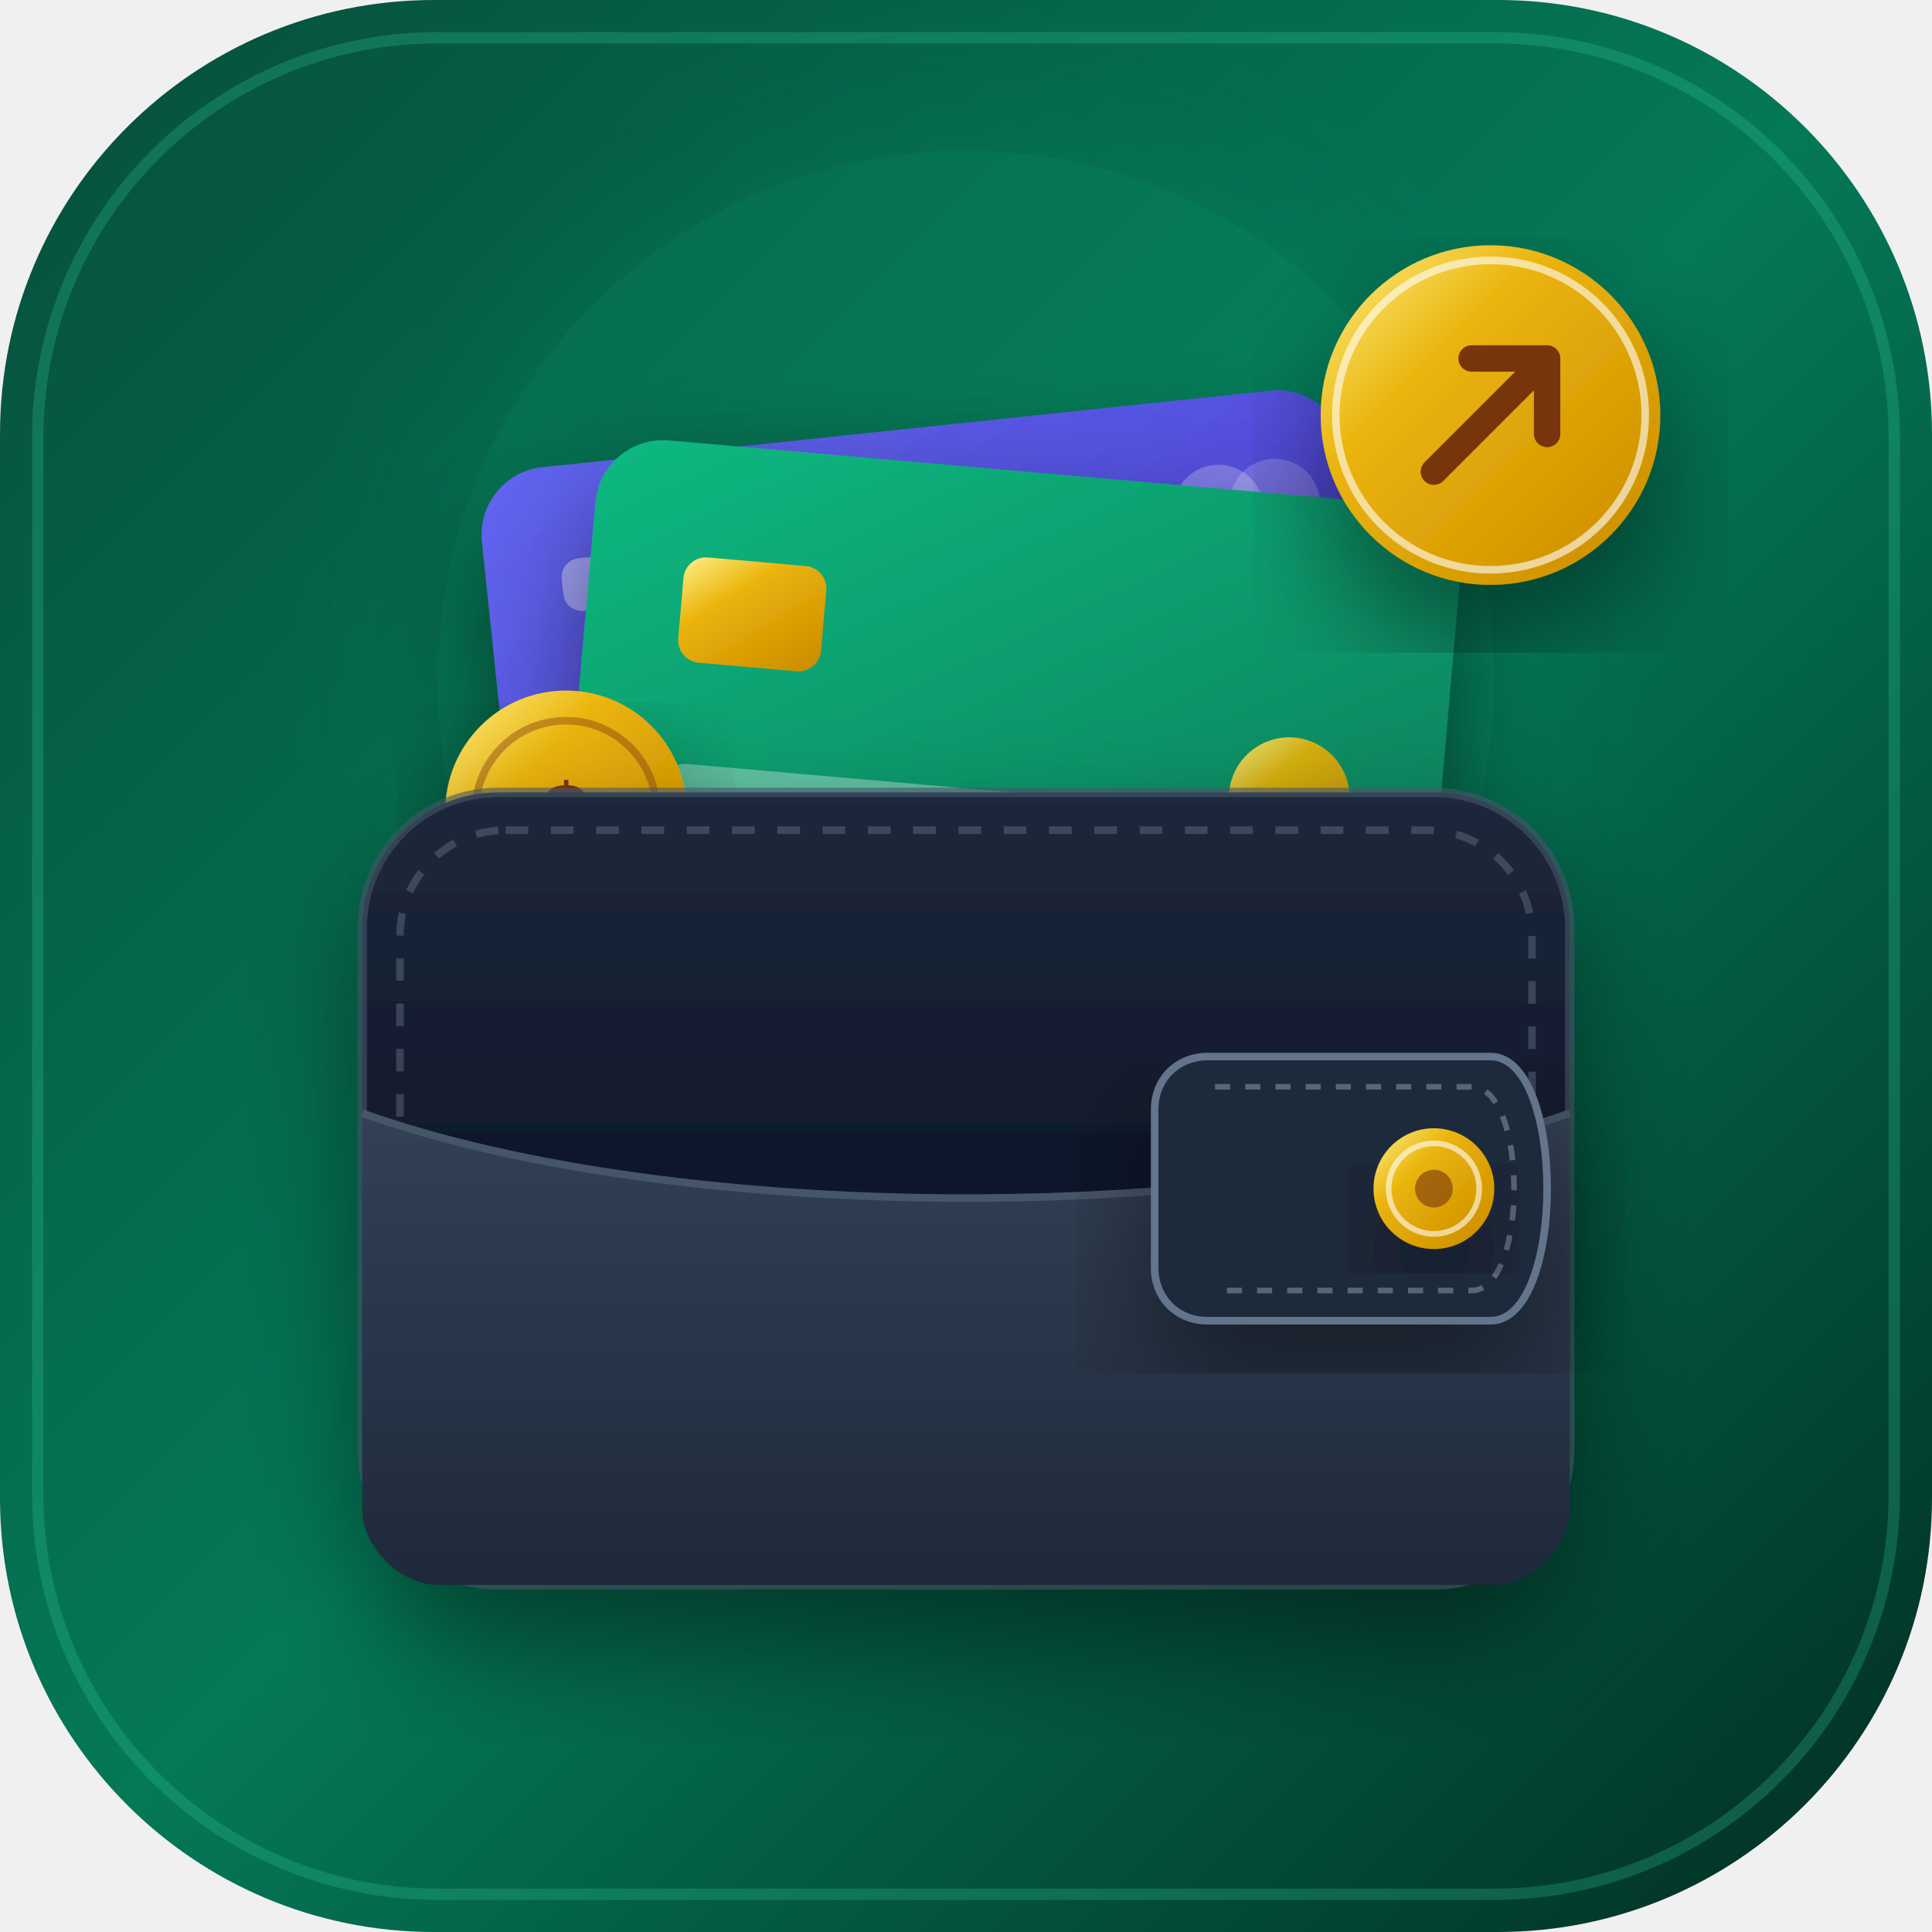
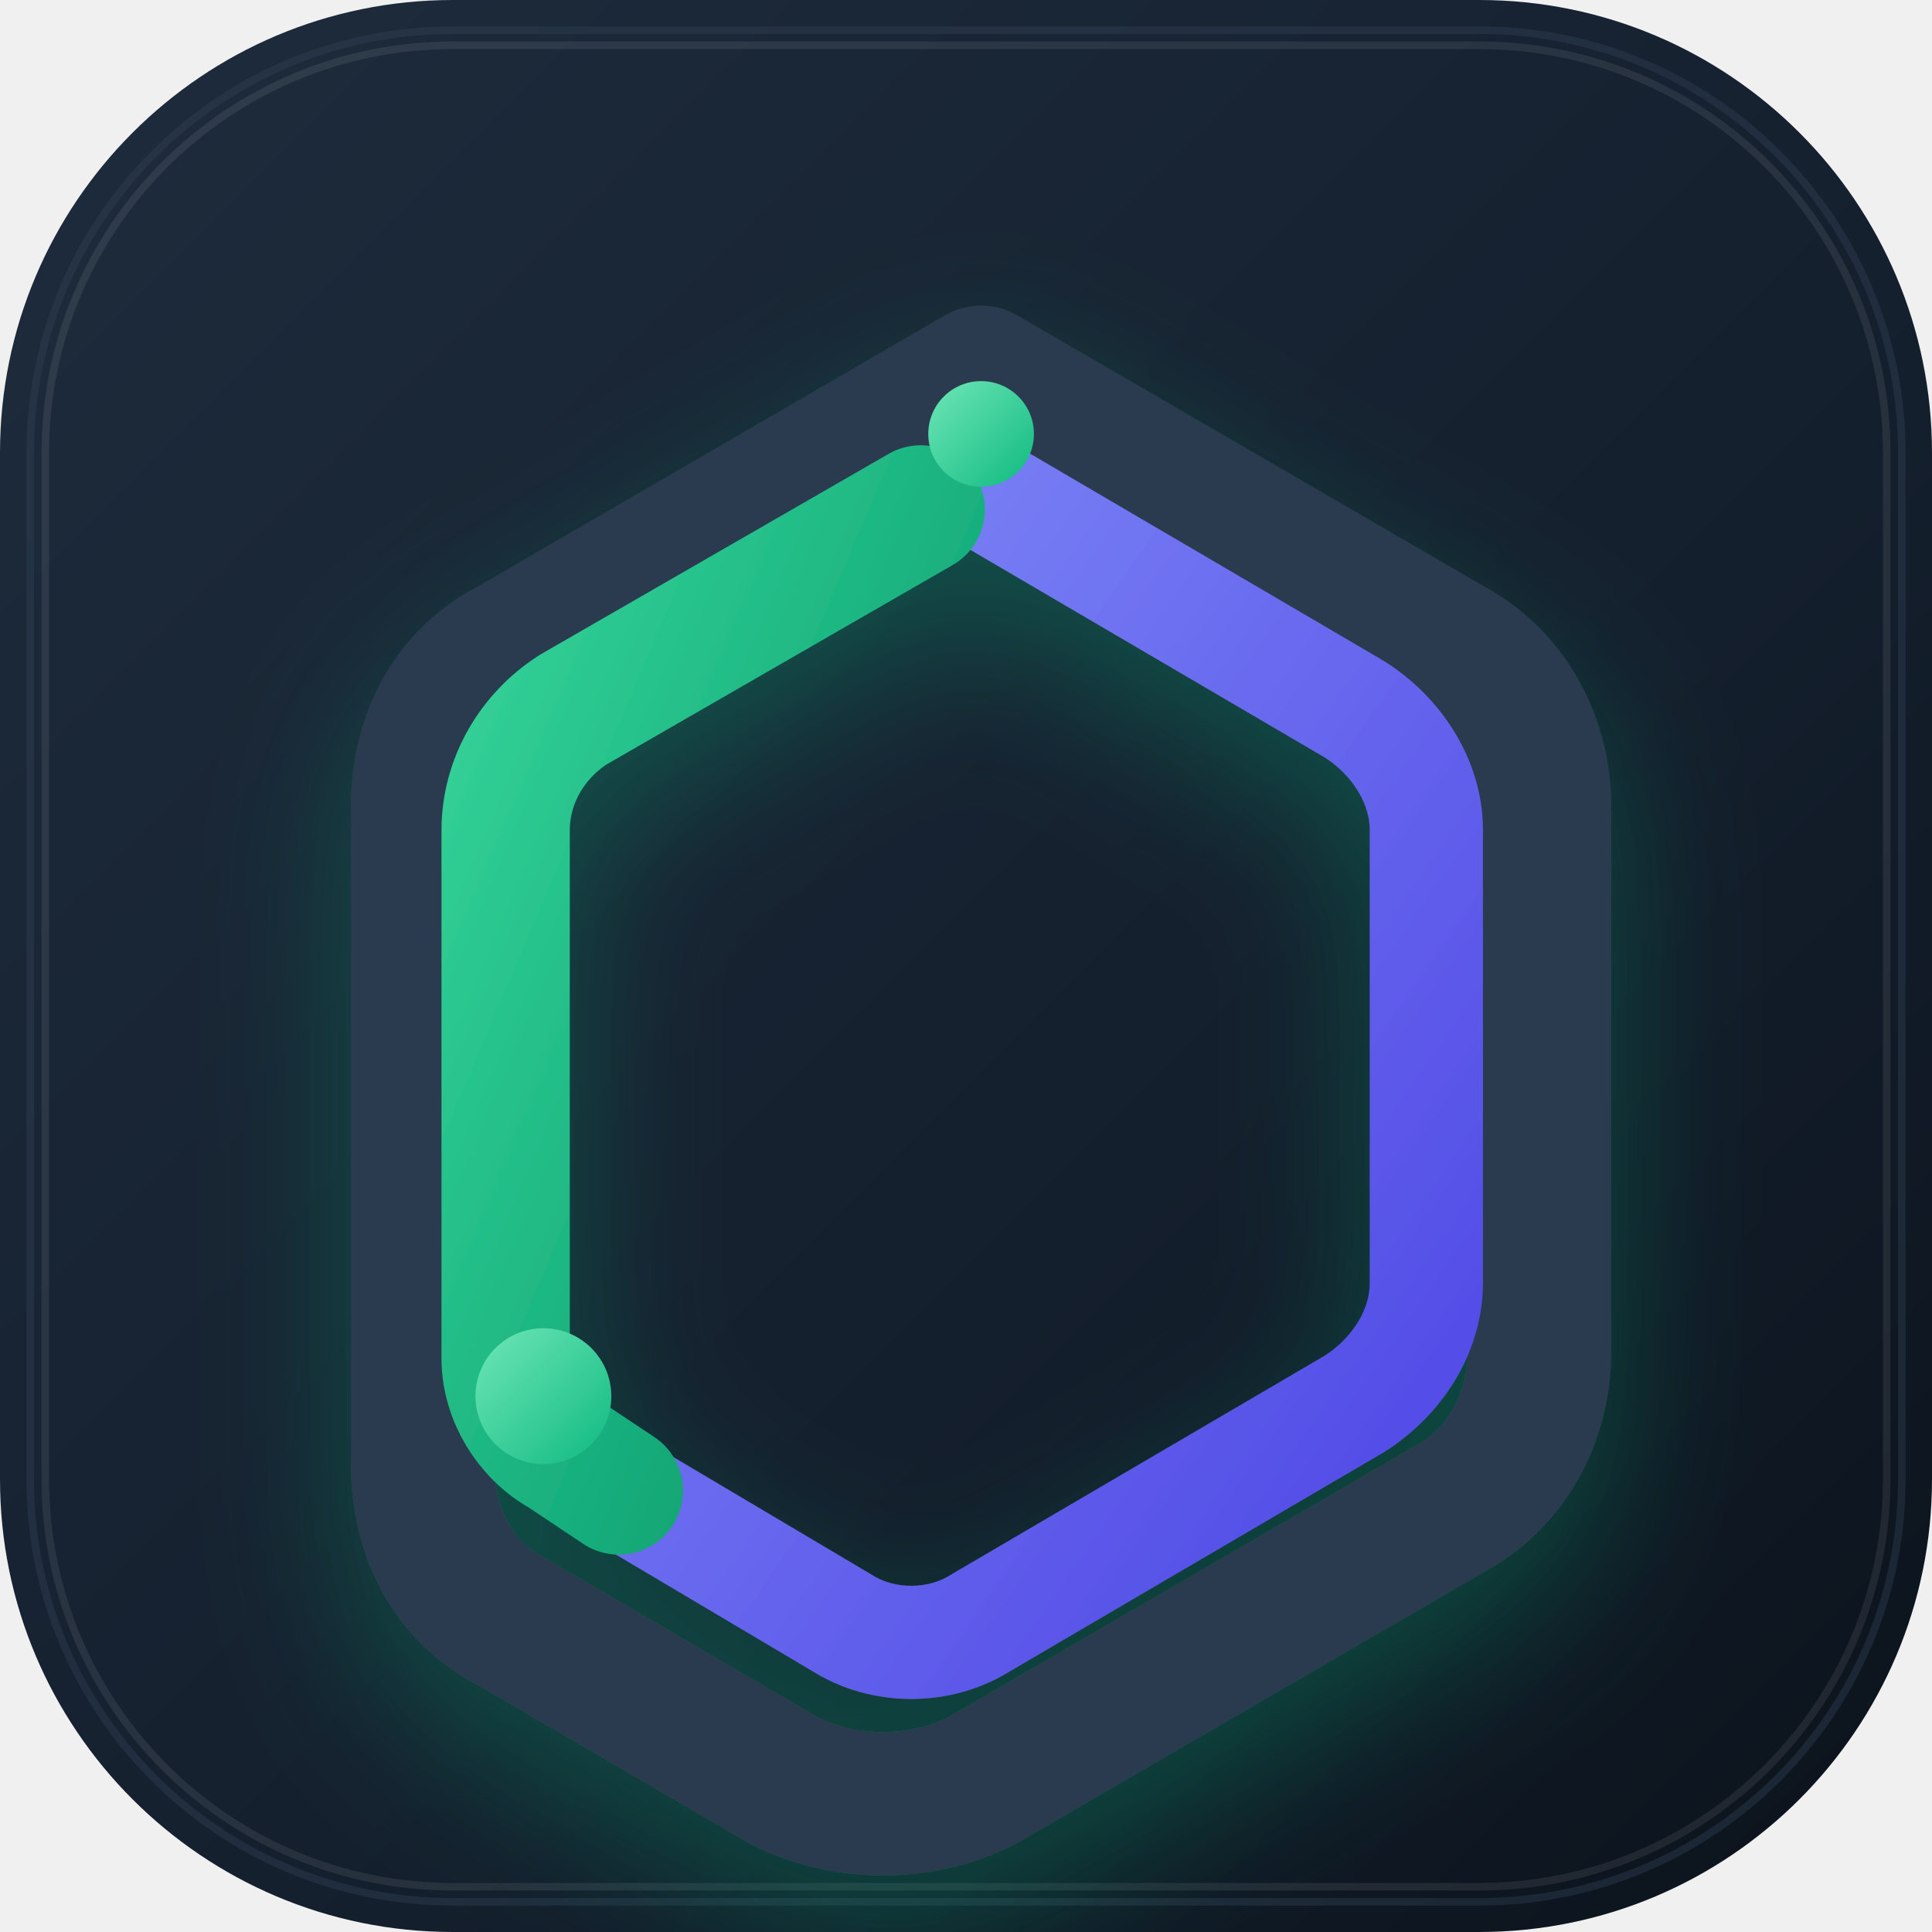
<svg xmlns="http://www.w3.org/2000/svg" viewBox="0 0 512 512" fill="none">
  <defs>
-     <linearGradient id="bgGrad" x1="0%" y1="0%" x2="100%" y2="100%">
-       <stop offset="0%" stop-color="#064e3b" />
-       <stop offset="50%" stop-color="#047857" />
-       <stop offset="100%" stop-color="#022c22" />
+     <linearGradient id="sesameBgGrad" x1="0%" y1="0%" x2="100%" y2="100%">
+       <stop offset="0%" stop-color="#1e2c3d" />
+       <stop offset="60%" stop-color="#141f2d" />
+       <stop offset="100%" stop-color="#0b121b" />
    </linearGradient>
-     <linearGradient id="walletGrad" x1="0%" y1="0%" x2="0%" y2="100%">
-       <stop offset="0%" stop-color="#1e293b" />
-       <stop offset="50%" stop-color="#0f172a" />
-       <stop offset="100%" stop-color="#020617" />
+     <linearGradient id="emeraldGrad" x1="0%" y1="0%" x2="100%" y2="100%">
+       <stop offset="0%" stop-color="#34d399" />
+       <stop offset="100%" stop-color="#059669" />
    </linearGradient>
-     <linearGradient id="flapGrad" x1="0%" y1="0%" x2="0%" y2="100%">
-       <stop offset="0%" stop-color="#334155" />
-       <stop offset="100%" stop-color="#1e293b" />
+     <linearGradient id="mintGrad" x1="0%" y1="0%" x2="100%" y2="100%">
+       <stop offset="0%" stop-color="#6ee7b7" />
+       <stop offset="100%" stop-color="#10b981" />
    </linearGradient>
-     <linearGradient id="goldGrad" x1="0%" y1="0%" x2="100%" y2="100%">
-       <stop offset="0%" stop-color="#fef08a" />
-       <stop offset="35%" stop-color="#eab308" />
-       <stop offset="100%" stop-color="#ca8a04" />
+     <linearGradient id="indigoGrad" x1="0%" y1="0%" x2="100%" y2="100%">
+       <stop offset="0%" stop-color="#818cf8" />
+       <stop offset="100%" stop-color="#4f46e5" />
    </linearGradient>
-     <linearGradient id="cardGrad" x1="0%" y1="0%" x2="100%" y2="100%">
-       <stop offset="0%" stop-color="#10b981" />
-       <stop offset="100%" stop-color="#047857" />
-     </linearGradient>
-     <linearGradient id="cardGrad2" x1="0%" y1="0%" x2="100%" y2="100%">
-       <stop offset="0%" stop-color="#6366f1" />
-       <stop offset="100%" stop-color="#4338ca" />
-     </linearGradient>
-     <filter id="softShadow" x="-20%" y="-20%" width="140%" height="140%">
-       <feDropShadow dx="0" dy="16" stdDeviation="16" flood-color="#000000" flood-opacity="0.45" />
-     </filter>
-     <filter id="glow" x="-20%" y="-20%" width="140%" height="140%">
-       <feGaussianBlur stdDeviation="20" result="blur" />
-       <feComposite in="SourceGraphic" in2="blur" operator="over" />
+     <filter id="softGlow" x="-20%" y="-20%" width="140%" height="140%">
+       <feDropShadow dx="0" dy="16" stdDeviation="20" flood-color="#10b981" flood-opacity="0.3" />
    </filter>
  </defs>
-   <rect width="512" height="512" rx="115" fill="url(#bgGrad)" />
-   <rect x="10" y="10" width="492" height="492" rx="106" fill="none" stroke="#34d399" stroke-opacity="0.25" stroke-width="3" />
-   <circle cx="256" cy="180" r="140" fill="#10b981" opacity="0.15" filter="url(#glow)" />
-   <g filter="url(#softShadow)" transform="rotate(-6 230 160)">
-     <rect x="130" y="115" width="230" height="135" rx="18" fill="url(#cardGrad2)" />
-     <rect x="150" y="140" width="45" height="14" rx="5" fill="#ffffff" opacity="0.4" />
-     <circle cx="325" cy="145" r="12" fill="#ffffff" opacity="0.25" />
-     <circle cx="340" cy="145" r="12" fill="#ffffff" opacity="0.2" />
-   </g>
-   <g filter="url(#softShadow)" transform="rotate(5 270 170)">
-     <rect x="155" y="125" width="230" height="135" rx="18" fill="url(#cardGrad)" />
-     <rect x="180" y="155" width="38" height="28" rx="6" fill="url(#goldGrad)" />
-     <rect x="180" y="210" width="110" height="10" rx="5" fill="#ffffff" opacity="0.35" />
-     <circle cx="345" cy="205" r="16" fill="url(#goldGrad)" opacity="0.9" />
-   </g>
-   <g filter="url(#softShadow)">
-     <circle cx="150" cy="215" r="32" fill="url(#goldGrad)" />
-     <circle cx="150" cy="215" r="24" fill="none" stroke="#78350f" stroke-width="2" stroke-opacity="0.4" />
-     <text x="150" y="223" font-family="Arial, sans-serif" font-weight="900" font-size="22" fill="#78350f" text-anchor="middle">$</text>
-   </g>
-   <rect x="96" y="210" width="320" height="210" rx="36" fill="url(#walletGrad)" filter="url(#softShadow)" />
-   <rect x="96" y="210" width="320" height="210" rx="36" fill="none" stroke="#475569" stroke-width="2.5" stroke-opacity="0.6" />
-   <rect x="106" y="220" width="300" height="190" rx="28" fill="none" stroke="#64748b" stroke-width="2" stroke-dasharray="6 6" stroke-opacity="0.45" />
-   <path d="M96 295 C180 325 332 325 416 295 L416 400 C416 410 406 420 396 420 L116 420 C106 420 96 410 96 400 Z" fill="url(#flapGrad)" />
-   <path d="M96 295 C180 325 332 325 416 295" stroke="#475569" stroke-width="2" fill="none" />
-   <g filter="url(#softShadow)">
-     <path d="M320 280 H395 C415 280 415 350 395 350 H320 C312 350 306 344 306 336 V294 C306 286 312 280 320 280 Z" fill="#1e293b" />
-     <path d="M320 280 H395 C415 280 415 350 395 350 H320 C312 350 306 344 306 336 V294 C306 286 312 280 320 280 Z" fill="none" stroke="#64748b" stroke-width="2" />
-     <path d="M322 288 H390 C405 288 405 342 390 342 H322" fill="none" stroke="#94a3b8" stroke-width="1.5" stroke-dasharray="4 4" stroke-opacity="0.5" />
-     <circle cx="380" cy="315" r="16" fill="url(#goldGrad)" filter="url(#softShadow)" />
-     <circle cx="380" cy="315" r="12" fill="none" stroke="#ffffff" stroke-width="1.5" stroke-opacity="0.6" />
-     <circle cx="380" cy="315" r="5" fill="#78350f" opacity="0.6" />
-   </g>
-   <g filter="url(#softShadow)">
-     <circle cx="395" cy="110" r="45" fill="url(#goldGrad)" />
-     <circle cx="395" cy="110" r="41" fill="none" stroke="#ffffff" stroke-width="2" stroke-opacity="0.6" />
-     <path d="M380 125 L410 95 M410 95 H390 M410 95 V115" stroke="#78350f" stroke-width="7" stroke-linecap="round" stroke-linejoin="round" />
+   <rect width="512" height="512" rx="120" fill="url(#sesameBgGrad)" />
+   <rect x="8" y="8" width="496" height="496" rx="112" fill="none" stroke="#334155" stroke-opacity="0.4" stroke-width="2" />
+   <rect x="12" y="12" width="488" height="488" rx="108" fill="none" stroke="#ffffff" stroke-opacity="0.08" stroke-width="2" />
+   <g filter="url(#softGlow)" transform="translate(4, 0)">
+     <path d="M256 100 L380 172 C395 180 404 196 404 214 L404 358 C404 376 395 392 380 400 L256 472 C240 480 220 480 204 472 L132 430 C116 422 108 406 108 388 L108 214 C108 196 116 180 132 172 L256 100 Z" fill="none" stroke="#2a3b50" stroke-width="38" stroke-linejoin="round" />
+     <path d="M256 130 L355 188 C366 195 374 207 374 220 L374 340 C374 353 366 365 355 372 L256 430 C245 437 230 437 219 430 L160 395" fill="none" stroke="url(#indigoGrad)" stroke-width="30" stroke-linecap="round" stroke-linejoin="round" />
+     <path d="M160 395 L145 385 C136 380 130 370 130 360 L130 220 C130 207 137 195 148 188 L240 135" fill="none" stroke="url(#emeraldGrad)" stroke-width="34" stroke-linecap="round" stroke-linejoin="round" />
+     <circle cx="140" cy="370" r="18" fill="url(#mintGrad)" />
+     <circle cx="256" cy="115" r="14" fill="url(#mintGrad)" />
  </g>
</svg>
